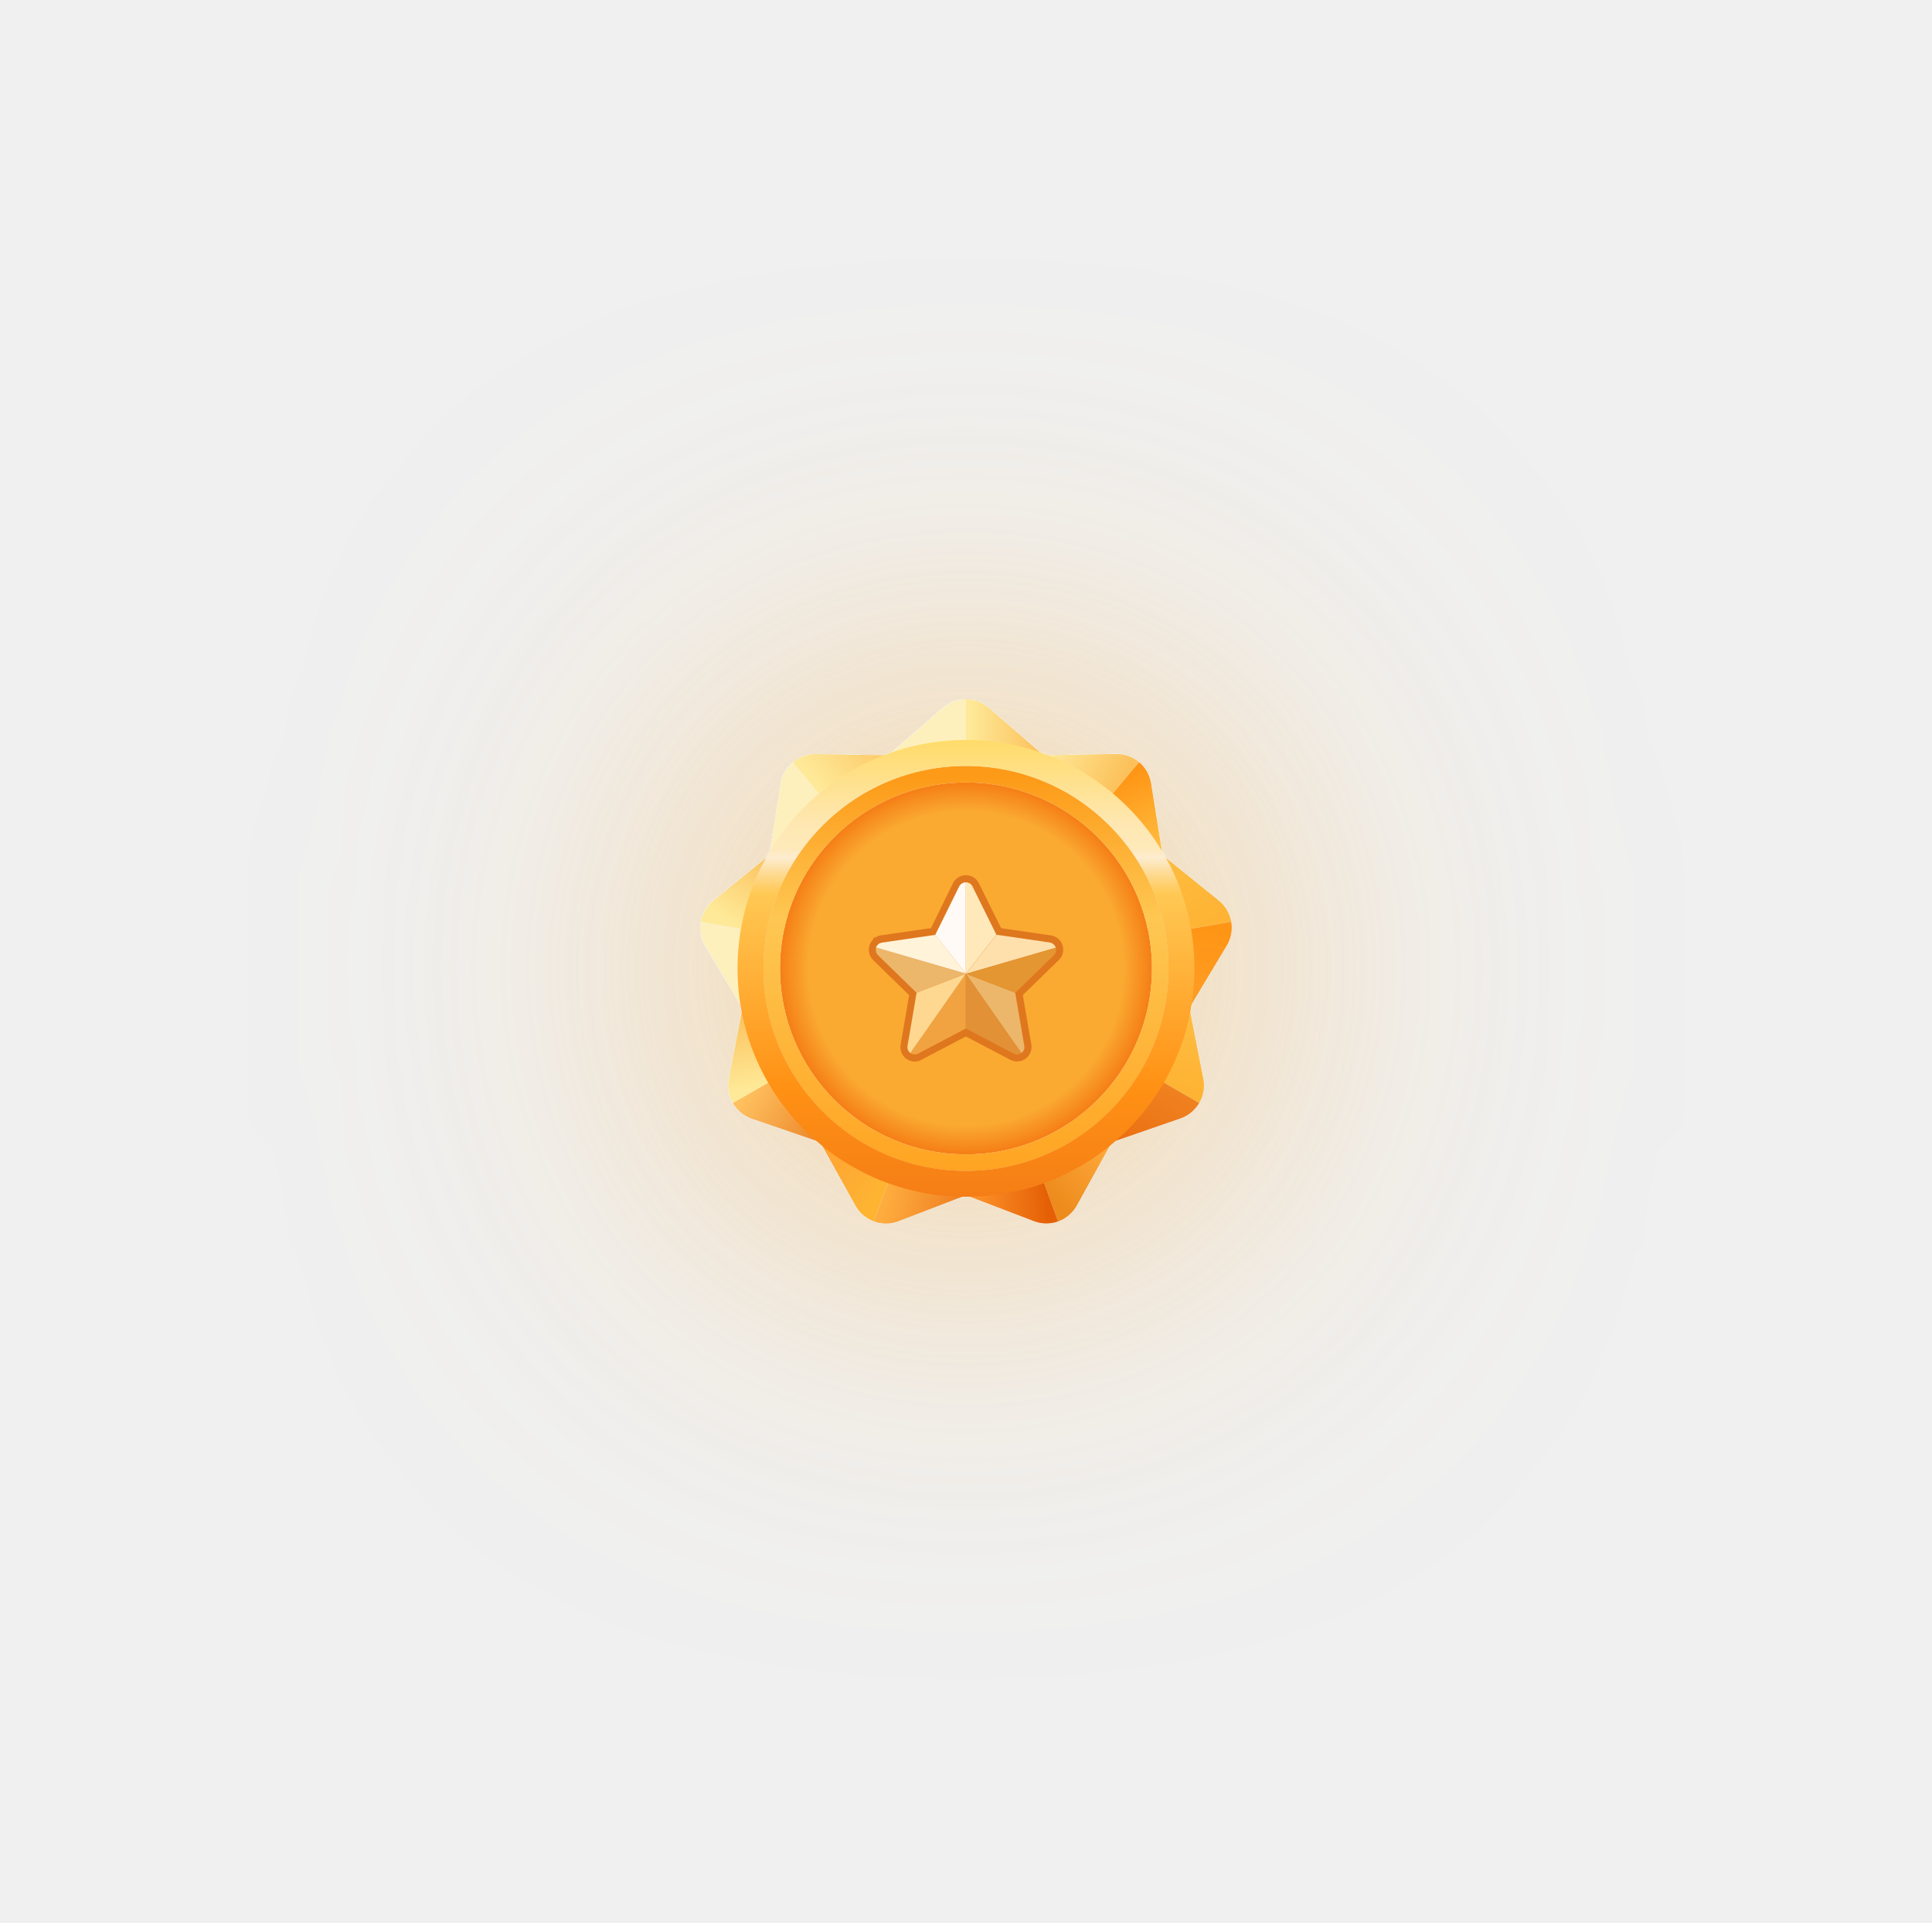
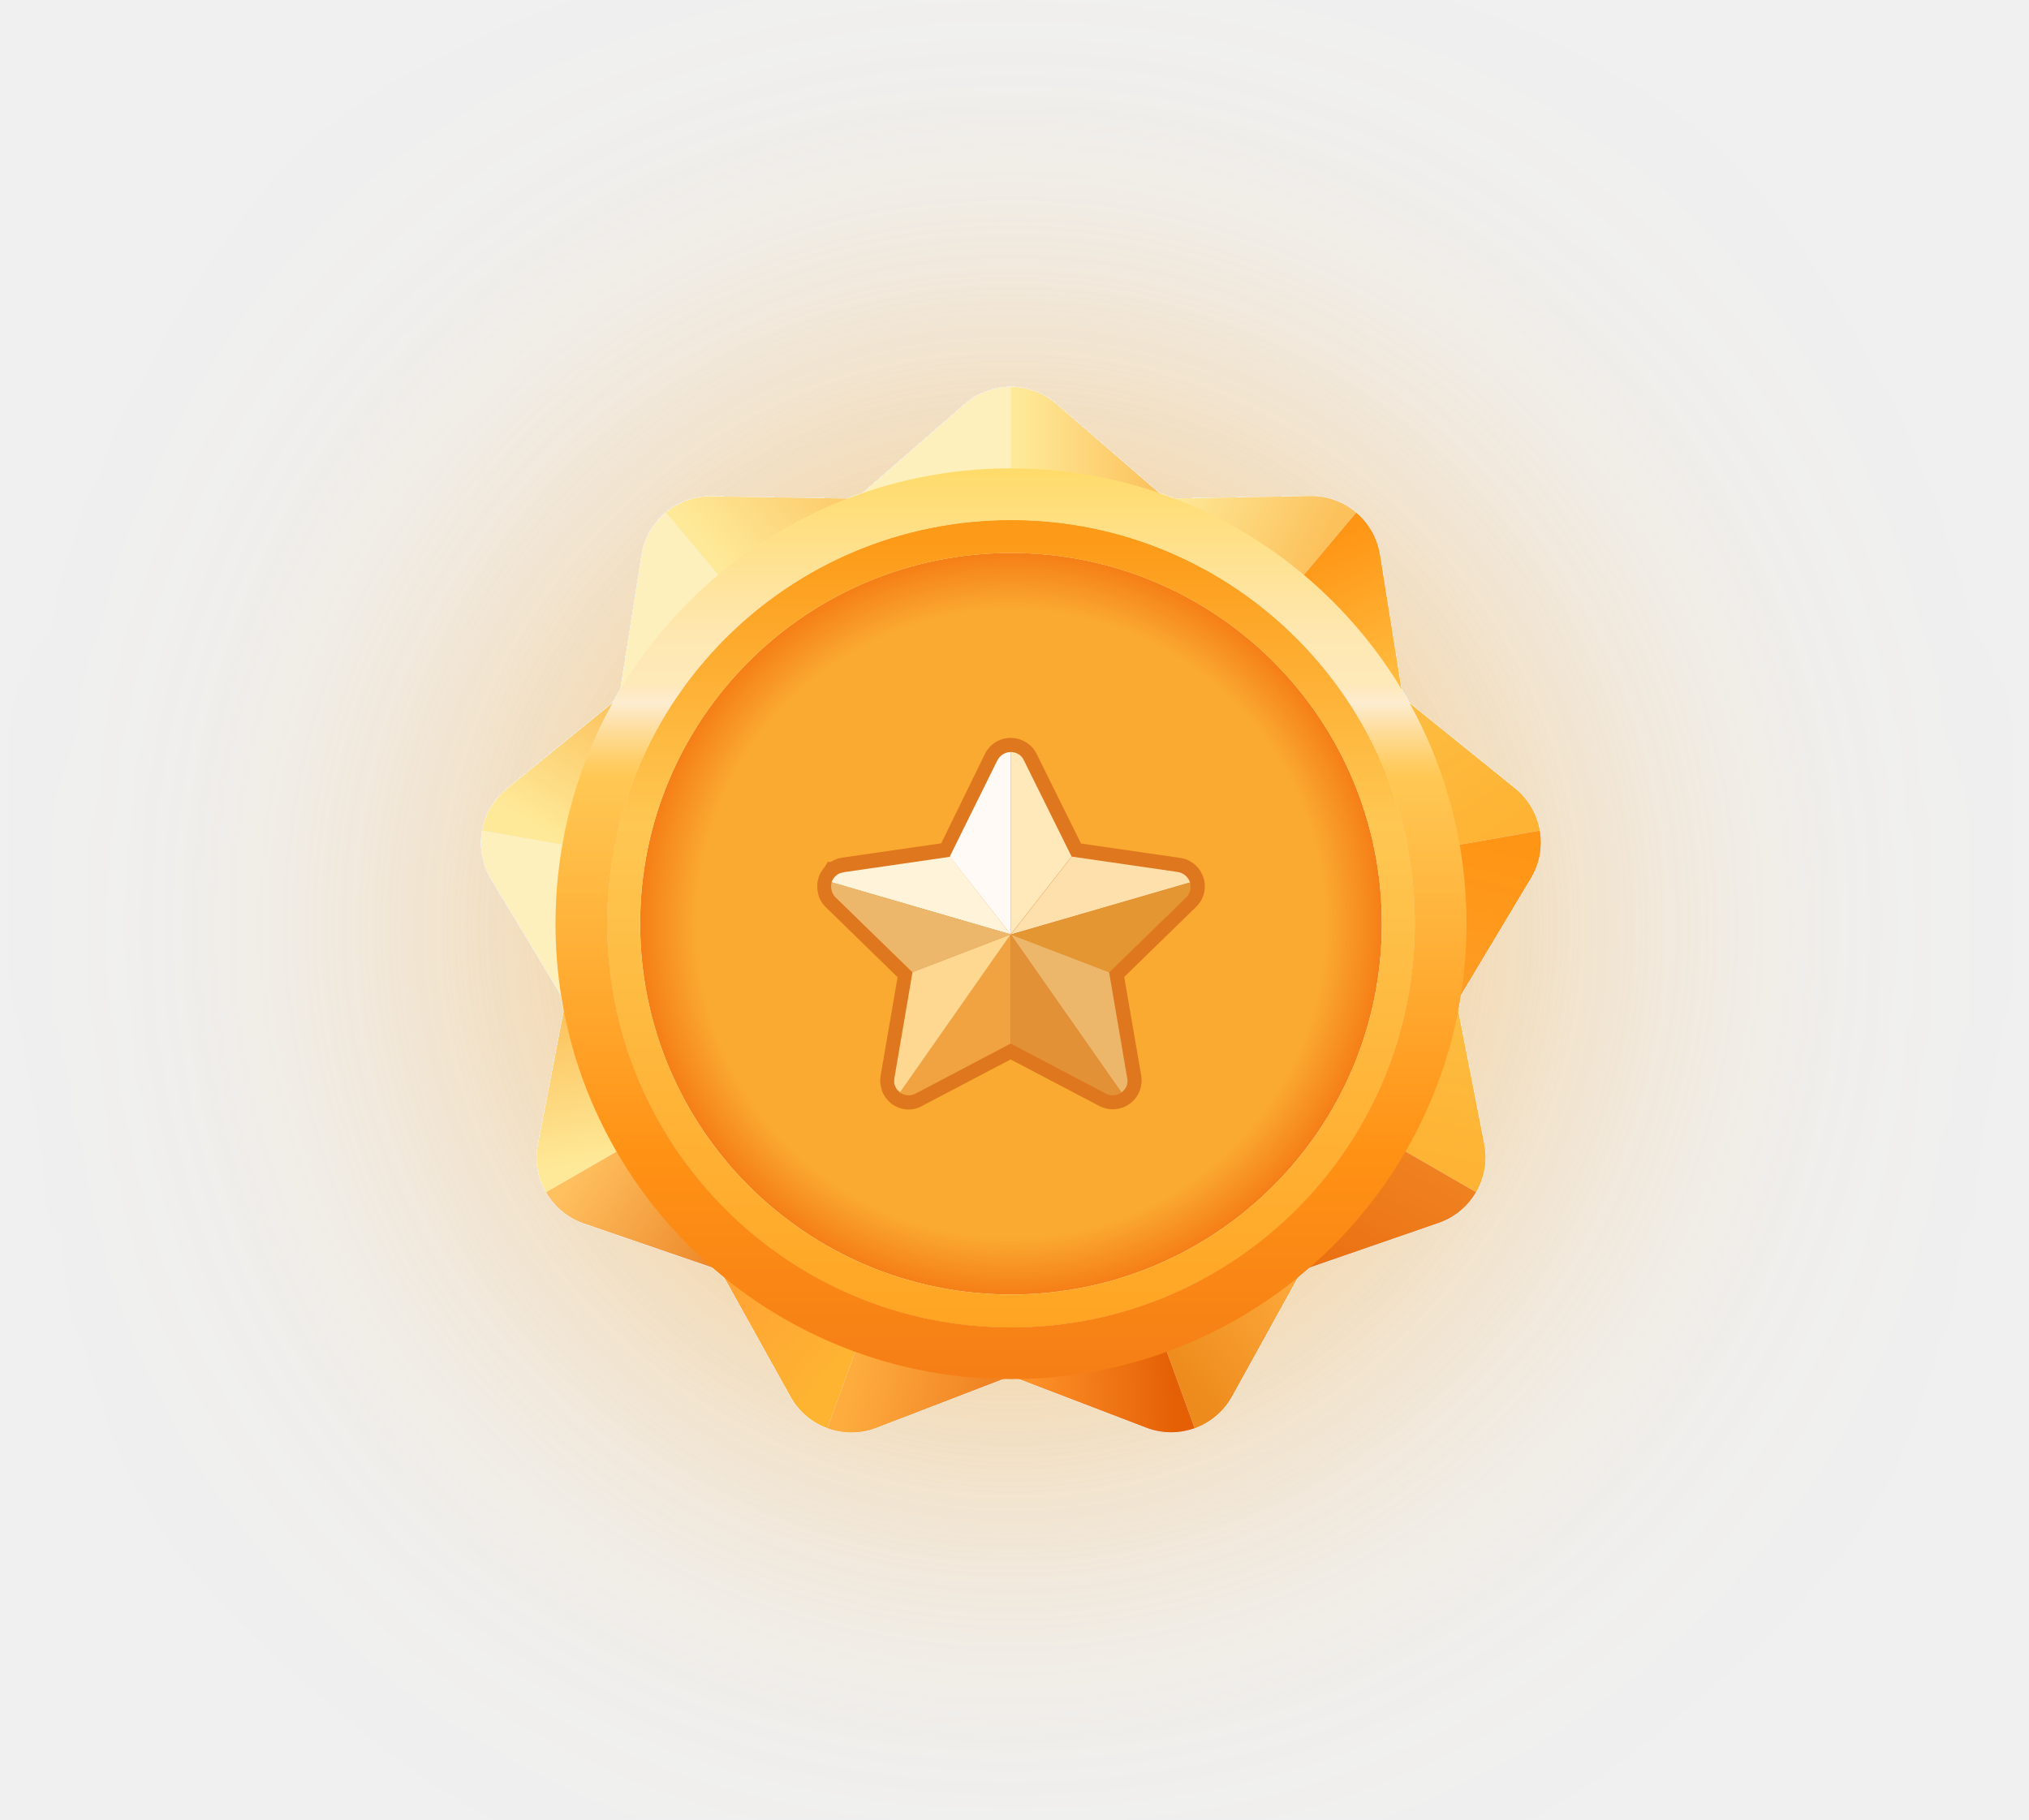
- <svg xmlns="http://www.w3.org/2000/svg" width="221" height="220" viewBox="0 0 221 220" fill="none">
-   <g filter="url(#filter0_d_6008_36708)">
-     <path d="M107.863 80.982L101.789 86.271H110.501V80C109.56 79.997 108.619 80.324 107.863 80.982Z" fill="#FDF0BC" />
-     <path d="M113.107 80.976C112.359 80.328 111.432 80.003 110.504 80V86.271H119.215L113.107 80.976Z" fill="url(#paint0_linear_6008_36708)" />
-     <path d="M89.312 89.65L88.059 97.607L94.732 92.007L90.701 87.203C89.978 87.805 89.468 88.661 89.312 89.65Z" fill="#FDF0BC" />
-     <path d="M93.32 86.282C92.331 86.266 91.411 86.613 90.699 87.208L94.73 92.012L101.403 86.412L93.32 86.282Z" fill="url(#paint1_linear_6008_36708)" />
-     <path d="M80.674 108.229L84.828 115.13L86.34 106.551L80.165 105.461C79.998 106.387 80.157 107.371 80.674 108.229Z" fill="#FDF0BC" />
-     <path d="M81.576 103.065C80.809 103.689 80.328 104.546 80.164 105.459L86.34 106.548L87.852 97.969L81.576 103.065Z" fill="url(#paint2_linear_6008_36708)" />
-     <path d="M85.992 127.999L93.611 130.615L89.255 123.07L83.824 126.206C84.291 127.022 85.045 127.674 85.992 127.999Z" fill="url(#paint3_linear_6008_36708)" />
-     <path d="M83.366 123.469C83.178 124.44 83.361 125.406 83.822 126.212L89.253 123.076L84.897 115.531L83.366 123.469Z" fill="url(#paint4_linear_6008_36708)" />
-     <path d="M102.782 139.731L110.299 136.839L102.113 133.859L99.969 139.753C100.851 140.077 101.848 140.091 102.782 139.731Z" fill="url(#paint5_linear_6008_36708)" />
-     <path d="M97.851 137.941C98.331 138.805 99.092 139.428 99.963 139.748L102.108 133.855L93.922 130.875L97.851 137.941Z" fill="url(#paint6_linear_6008_36708)" />
-     <path d="M123.181 137.931L127.08 130.883L118.895 133.862L121.039 139.756C121.923 139.437 122.696 138.807 123.181 137.931Z" fill="url(#paint7_linear_6008_36708)" />
-     <path d="M118.258 139.726C119.181 140.08 120.164 140.068 121.037 139.753L118.893 133.859L110.707 136.839L118.258 139.726Z" fill="url(#paint8_linear_6008_36708)" />
-     <path d="M137.648 123.437L136.105 115.531L131.75 123.076L137.181 126.212C137.653 125.398 137.841 124.419 137.648 123.437Z" fill="url(#paint9_linear_6008_36708)" />
-     <path d="M135.03 127.973C135.964 127.65 136.71 127.008 137.177 126.206L131.746 123.07L127.391 130.615L135.03 127.973Z" fill="url(#paint10_linear_6008_36708)" />
-     <path d="M139.412 103.032L133.148 97.969L134.661 106.548L140.837 105.459C140.678 104.533 140.191 103.662 139.412 103.032Z" fill="url(#paint11_linear_6008_36708)" />
-     <path d="M140.331 108.194C140.84 107.346 140.999 106.376 140.84 105.461L134.664 106.55L136.177 115.129L140.331 108.194Z" fill="url(#paint12_linear_6008_36708)" />
-     <path d="M127.651 86.266L119.598 86.413L126.271 92.013L130.302 87.209C129.584 86.603 128.653 86.248 127.651 86.266Z" fill="url(#paint13_linear_6008_36708)" />
-     <path d="M131.671 89.624C131.515 88.647 131.014 87.802 130.304 87.203L126.273 92.007L132.947 97.607L131.671 89.624Z" fill="url(#paint14_linear_6008_36708)" />
-     <path d="M110.497 132.082C122.247 132.082 131.772 122.557 131.772 110.807C131.772 99.057 122.247 89.531 110.497 89.531C98.748 89.531 89.223 99.057 89.223 110.807C89.223 122.557 98.748 132.082 110.497 132.082Z" fill="url(#paint15_radial_6008_36708)" />
-     <path d="M110.499 87.633C97.7 87.633 87.324 98.008 87.324 110.808C87.324 123.608 97.7 133.984 110.499 133.984C123.299 133.984 133.675 123.608 133.675 110.808C133.675 98.008 123.299 87.633 110.499 87.633ZM110.499 132.081C98.751 132.081 89.227 122.557 89.227 110.808C89.227 99.059 98.751 89.534 110.499 89.534C122.248 89.534 131.772 99.059 131.772 110.808C131.772 122.557 122.248 132.081 110.499 132.081Z" fill="url(#paint16_linear_6008_36708)" />
-     <path d="M110.499 84.672C96.066 84.672 84.367 96.371 84.367 110.804C84.367 125.237 96.066 136.937 110.499 136.937C124.931 136.937 136.63 125.237 136.63 110.804C136.63 96.371 124.931 84.672 110.499 84.672ZM110.499 133.969C97.705 133.969 87.335 123.598 87.335 110.804C87.335 98.011 97.705 87.64 110.499 87.64C123.292 87.64 133.663 98.012 133.663 110.805C133.663 123.599 123.292 133.969 110.499 133.969Z" fill="url(#paint17_linear_6008_36708)" />
-     <path d="M104.639 121.464C104.285 121.464 103.956 121.35 103.665 121.148C103.627 121.122 103.602 121.097 103.577 121.072C103.551 121.06 103.538 121.034 103.526 121.021C103.475 120.983 103.45 120.945 103.413 120.908C103.387 120.882 103.374 120.857 103.35 120.832L103.338 120.819C103.312 120.794 103.299 120.769 103.287 120.743L103.262 120.705C103.211 120.629 103.173 120.553 103.135 120.477C103.123 120.44 103.11 120.401 103.096 120.364C103.084 120.325 103.071 120.275 103.059 120.237C103.046 120.186 103.034 120.123 103.02 120.06C103.02 120.034 103.008 119.997 103.008 119.971C103.008 119.921 102.996 119.87 102.996 119.819C102.996 119.731 103.008 119.642 103.021 119.541L103.996 113.871L99.883 109.859C99.807 109.784 99.731 109.695 99.668 109.606C99.592 109.493 99.542 109.404 99.504 109.302C99.492 109.265 99.467 109.214 99.453 109.15C99.415 108.998 99.391 108.846 99.391 108.682C99.391 108.632 99.391 108.594 99.391 108.543C99.391 108.467 99.403 108.391 99.428 108.315C99.428 108.303 99.44 108.278 99.44 108.265C99.453 108.226 99.453 108.189 99.466 108.151C99.466 108.139 99.478 108.113 99.491 108.075C99.503 108.037 99.516 107.999 99.542 107.962C99.579 107.886 99.618 107.81 99.68 107.722C99.706 107.671 99.743 107.634 99.782 107.595C99.782 107.595 99.782 107.583 99.794 107.583L99.996 107.254H100.174C100.199 107.241 100.211 107.228 100.237 107.215C100.262 107.203 100.313 107.178 100.35 107.152C100.401 107.127 100.463 107.102 100.539 107.076C100.565 107.064 100.602 107.051 100.641 107.051C100.691 107.039 100.742 107.026 100.805 107.013L106.499 106.19L109.005 101.065C109.283 100.495 109.853 100.141 110.485 100.141C110.941 100.141 111.383 100.33 111.7 100.659C111.75 100.722 111.801 100.773 111.838 100.837C111.889 100.913 111.94 100.989 111.977 101.065L114.521 106.202L120.202 107.025C120.835 107.113 121.354 107.557 121.544 108.164C121.557 108.202 121.569 108.226 121.569 108.265C121.569 108.277 121.569 108.277 121.581 108.29C121.593 108.329 121.606 108.366 121.606 108.417C121.606 108.429 121.606 108.429 121.606 108.442C121.619 108.493 121.619 108.53 121.619 108.581C121.632 108.821 121.593 109.074 121.492 109.302C121.453 109.404 121.404 109.492 121.34 109.581L121.327 109.593C121.264 109.681 121.188 109.77 121.112 109.846L116.999 113.858L117.974 119.515C118.075 120.135 117.835 120.755 117.315 121.135C117.188 121.223 117.036 121.312 116.884 121.362C116.871 121.362 116.859 121.376 116.834 121.376C116.67 121.426 116.505 121.452 116.34 121.452C116.075 121.452 115.809 121.389 115.568 121.262L110.482 118.592L105.395 121.262C105.17 121.401 104.905 121.464 104.639 121.464Z" fill="#DF771E" />
-     <path d="M110.481 100.953V111.419L106.988 106.952L109.722 101.422C109.887 101.118 110.191 100.953 110.481 100.953Z" fill="#FFFAF6" />
-     <path d="M120.772 108.433L110.496 111.42L113.988 106.953L120.088 107.839C120.43 107.901 120.67 108.142 120.772 108.433Z" fill="#FEE0AC" />
-     <path d="M116.836 120.488L110.484 111.414L116.128 113.578L117.166 119.653C117.241 120.007 117.089 120.31 116.836 120.488Z" fill="#ECB76B" />
-     <path d="M110.482 111.414V117.678L105.028 120.55C104.711 120.715 104.382 120.664 104.129 120.488L110.482 111.414Z" fill="#F1A341" />
-     <path d="M113.977 106.952L110.484 111.419V100.953C110.712 100.953 110.94 101.041 111.104 101.219C111.13 101.244 111.155 101.281 111.18 101.32C111.206 101.358 111.231 101.396 111.243 101.433L113.977 106.952Z" fill="#FFE9BA" />
-     <path d="M120.745 109.003C120.72 109.053 120.695 109.104 120.669 109.154C120.631 109.205 120.593 109.243 120.556 109.293L116.14 113.596L110.496 111.432L120.772 108.445C120.772 108.457 120.784 108.471 120.784 108.484C120.784 108.497 120.797 108.509 120.797 108.534C120.797 108.548 120.797 108.548 120.797 108.548C120.797 108.56 120.797 108.573 120.797 108.585C120.797 108.61 120.797 108.624 120.797 108.648C120.809 108.761 120.796 108.888 120.745 109.003Z" fill="#E49632" />
-     <path d="M116.837 120.488C116.775 120.538 116.699 120.576 116.609 120.601C116.597 120.601 116.597 120.601 116.584 120.613C116.382 120.676 116.154 120.664 115.939 120.55L110.484 117.678V111.414L116.837 120.488Z" fill="#E29136" />
-     <path d="M110.481 111.414L104.129 120.488C104.117 120.474 104.104 120.462 104.092 120.449C104.079 120.437 104.066 120.424 104.053 120.411C104.041 120.398 104.028 120.385 104.002 120.36C103.989 120.348 103.977 120.335 103.964 120.321C103.951 120.308 103.952 120.309 103.952 120.296C103.94 120.284 103.926 120.271 103.926 120.258C103.901 120.22 103.876 120.182 103.864 120.144C103.851 120.132 103.851 120.106 103.838 120.081C103.826 120.056 103.826 120.043 103.813 120.018C103.801 119.993 103.801 119.956 103.801 119.93C103.801 119.918 103.801 119.892 103.801 119.88C103.801 119.854 103.801 119.829 103.801 119.804C103.801 119.753 103.801 119.702 103.813 119.652L104.85 113.577L110.481 111.414Z" fill="#FED891" />
-     <path d="M110.483 111.416L100.207 108.429C100.207 108.417 100.219 108.404 100.219 108.39C100.231 108.365 100.231 108.34 100.245 108.328C100.27 108.277 100.295 108.239 100.32 108.201C100.333 108.176 100.346 108.162 100.371 108.138C100.384 108.126 100.396 108.1 100.422 108.088C100.434 108.075 100.46 108.05 100.472 108.037C100.485 108.024 100.51 108.012 100.523 107.998C100.548 107.986 100.574 107.96 100.599 107.948C100.611 107.936 100.637 107.922 100.662 107.922C100.7 107.91 100.725 107.897 100.763 107.884C100.775 107.884 100.789 107.872 100.814 107.872C100.839 107.86 100.877 107.86 100.915 107.846L107.015 106.961L110.483 111.416Z" fill="#FFF3D9" />
-     <path d="M110.484 111.421L104.853 113.597L100.437 109.294C100.386 109.256 100.361 109.206 100.323 109.155C100.298 109.105 100.261 109.054 100.247 109.003C100.235 108.978 100.222 108.953 100.222 108.927C100.197 108.851 100.184 108.763 100.184 108.687C100.184 108.662 100.184 108.637 100.184 108.611C100.184 108.574 100.184 108.549 100.197 108.51C100.197 108.498 100.209 108.485 100.209 108.459C100.209 108.447 100.221 108.434 100.221 108.422L110.484 111.421Z" fill="#ECB76B" />
+ <svg xmlns="http://www.w3.org/2000/svg" width="194" height="174" viewBox="0 0 194 174" fill="none">
+   <g clip-path="url(#clip0_6444_30127)">
+     <g filter="url(#filter0_d_6444_30127)">
+       <path d="M92.273 38.636L82.148 47.452H96.668V37C95.101 36.995 93.532 37.54 92.273 38.636Z" fill="#FDF0BC" />
+       <path d="M101.006 38.626C99.76 37.547 98.215 37.005 96.668 37V47.452H111.187L101.006 38.626Z" fill="url(#paint0_linear_6444_30127)" />
+       <path d="M61.35 53.093L59.262 66.355L70.384 57.022L63.665 49.016C62.461 50.019 61.61 51.445 61.35 53.093Z" fill="#FDF0BC" />
+       <path d="M68.036 47.47C66.388 47.443 64.855 48.022 63.668 49.013L70.386 57.02L81.509 47.688L68.036 47.47Z" fill="url(#paint1_linear_6444_30127)" />
+       <path d="M46.954 84.043L53.877 95.545L56.398 81.246L46.106 79.43C45.828 80.973 46.093 82.612 46.954 84.043Z" fill="#FDF0BC" />
+       <path d="M48.459 75.438C47.181 76.479 46.379 77.907 46.105 79.428L56.398 81.243L58.919 66.945L48.459 75.438Z" fill="url(#paint2_linear_6444_30127)" />
+       <path d="M55.82 117.004L68.518 121.363L61.259 108.789L52.207 114.015C52.985 115.376 54.242 116.462 55.82 117.004Z" fill="url(#paint3_linear_6444_30127)" />
+       <path d="M51.442 109.448C51.129 111.066 51.433 112.676 52.202 114.019L61.254 108.793L53.995 96.219L51.442 109.448Z" fill="url(#paint4_linear_6444_30127)" />
+       <path d="M83.798 136.552L96.327 131.731L82.684 126.766L79.109 136.588C80.58 137.128 82.242 137.152 83.798 136.552Z" fill="url(#paint5_linear_6444_30127)" />
+       <path d="M75.587 133.572C76.387 135.013 77.655 136.051 79.108 136.585L82.682 126.763L69.039 121.797L75.587 133.572Z" fill="url(#paint6_linear_6444_30127)" />
+       <path d="M117.8 133.552L124.299 121.805L110.656 126.771L114.231 136.592C115.703 136.061 116.991 135.012 117.8 133.552Z" fill="url(#paint7_linear_6444_30127)" />
+       <path d="M109.596 136.544C111.136 137.133 112.774 137.113 114.229 136.588L110.655 126.766L97.012 131.731L109.596 136.544Z" fill="url(#paint8_linear_6444_30127)" />
+       <path d="M141.912 109.394L139.341 96.219L132.082 108.793L141.134 114.019C141.921 112.663 142.233 111.032 141.912 109.394Z" fill="url(#paint9_linear_6444_30127)" />
+       <path d="M137.553 116.96C139.11 116.421 140.353 115.352 141.131 114.015L132.079 108.789L124.82 121.363L137.553 116.96Z" fill="url(#paint10_linear_6444_30127)" />
+       <path d="M144.854 75.384L134.414 66.945L136.935 81.243L147.228 79.428C146.963 77.885 146.152 76.435 144.854 75.384Z" fill="url(#paint11_linear_6444_30127)" />
+       <path d="M146.382 83.985C147.23 82.572 147.495 80.954 147.23 79.43L136.938 81.245L139.457 95.543L146.382 83.985Z" fill="url(#paint12_linear_6444_30127)" />
+       <path d="M125.254 47.439L111.832 47.683L122.954 57.016L129.673 49.009C128.475 47.999 126.924 47.408 125.254 47.439Z" fill="url(#paint13_linear_6444_30127)" />
+       <path d="M131.949 53.049C131.689 51.422 130.854 50.014 129.672 49.016L122.953 57.022L134.075 66.355L131.949 53.049Z" fill="url(#paint14_linear_6444_30127)" />
+       <path d="M96.665 123.799C116.248 123.799 132.124 107.924 132.124 88.341C132.124 68.758 116.248 52.883 96.665 52.883C77.082 52.883 61.207 68.758 61.207 88.341C61.207 107.924 77.082 123.799 96.665 123.799Z" fill="url(#paint15_radial_6444_30127)" />
+       <path d="M96.665 49.719C75.333 49.719 58.039 67.011 58.039 88.343C58.039 109.675 75.333 126.969 96.665 126.969C117.997 126.969 135.291 109.675 135.291 88.343C135.291 67.011 117.997 49.719 96.665 49.719ZM96.665 123.798C77.084 123.798 61.21 107.924 61.21 88.343C61.21 68.762 77.084 52.888 96.665 52.888C116.246 52.888 132.12 68.762 132.12 88.343C132.12 107.924 116.246 123.798 96.665 123.798Z" fill="url(#paint16_linear_6444_30127)" />
+       <path d="M96.666 44.789C72.612 44.789 53.113 64.288 53.113 88.342C53.113 112.396 72.612 131.895 96.666 131.895C120.72 131.895 140.219 112.396 140.219 88.342C140.219 64.288 120.72 44.789 96.666 44.789ZM96.666 126.949C75.344 126.949 58.059 109.664 58.059 88.342C58.059 67.02 75.344 49.736 96.666 49.736C117.988 49.736 135.273 67.021 135.273 88.344C135.273 109.666 117.988 126.949 96.666 126.949Z" fill="url(#paint17_linear_6444_30127)" />
+       <path d="M86.892 106.108C86.302 106.108 85.752 105.919 85.267 105.581C85.206 105.539 85.163 105.497 85.121 105.454C85.079 105.434 85.056 105.392 85.037 105.37C84.953 105.306 84.909 105.243 84.847 105.181C84.805 105.139 84.784 105.097 84.743 105.054L84.722 105.034C84.68 104.992 84.659 104.95 84.638 104.907L84.596 104.843C84.511 104.717 84.448 104.59 84.385 104.463C84.365 104.401 84.343 104.337 84.32 104.274C84.3 104.21 84.278 104.127 84.258 104.063C84.237 103.979 84.216 103.874 84.194 103.768C84.194 103.725 84.174 103.663 84.174 103.621C84.174 103.536 84.153 103.452 84.153 103.368C84.153 103.221 84.174 103.072 84.195 102.903L85.82 93.454L78.965 86.768C78.838 86.641 78.712 86.494 78.606 86.346C78.481 86.157 78.395 86.008 78.334 85.839C78.312 85.777 78.27 85.692 78.249 85.586C78.184 85.333 78.144 85.079 78.144 84.806C78.144 84.722 78.144 84.659 78.144 84.575C78.144 84.448 78.165 84.321 78.207 84.195C78.207 84.174 78.227 84.132 78.227 84.11C78.249 84.046 78.249 83.984 78.269 83.921C78.269 83.901 78.29 83.857 78.311 83.795C78.332 83.73 78.353 83.668 78.395 83.605C78.459 83.479 78.522 83.352 78.626 83.205C78.669 83.121 78.731 83.058 78.796 82.994C78.796 82.994 78.796 82.974 78.817 82.974L79.153 82.425H79.45C79.492 82.403 79.511 82.383 79.553 82.361C79.597 82.341 79.68 82.299 79.743 82.256C79.828 82.214 79.933 82.172 80.058 82.13C80.1 82.109 80.163 82.087 80.228 82.087C80.312 82.067 80.397 82.045 80.501 82.023L89.993 80.652L94.168 72.11C94.632 71.161 95.582 70.57 96.635 70.57C97.394 70.57 98.132 70.886 98.659 71.435C98.743 71.54 98.829 71.624 98.891 71.73C98.975 71.857 99.059 71.984 99.121 72.11L103.362 80.673L112.831 82.044C113.886 82.19 114.751 82.93 115.067 83.941C115.089 84.006 115.109 84.046 115.109 84.11C115.109 84.131 115.109 84.131 115.129 84.153C115.149 84.217 115.171 84.279 115.171 84.364C115.171 84.384 115.171 84.384 115.171 84.406C115.192 84.49 115.192 84.553 115.192 84.637C115.214 85.037 115.149 85.459 114.981 85.839C114.916 86.008 114.834 86.155 114.727 86.304L114.705 86.324C114.601 86.471 114.474 86.619 114.347 86.746L107.492 93.432L109.116 102.859C109.285 103.893 108.885 104.926 108.019 105.559C107.808 105.706 107.555 105.855 107.301 105.939C107.279 105.939 107.259 105.961 107.217 105.961C106.943 106.045 106.668 106.088 106.395 106.088C105.952 106.088 105.508 105.983 105.108 105.772L96.629 101.321L88.151 105.772C87.776 106.003 87.335 106.108 86.892 106.108Z" fill="#DF771E" />
+       <path d="M96.635 71.922V89.364L90.812 81.919L95.368 72.704C95.644 72.197 96.15 71.922 96.635 71.922Z" fill="#FFFAF6" />
+       <path d="M113.783 84.389L96.656 89.366L102.476 81.922L112.643 83.398C113.214 83.502 113.614 83.902 113.783 84.389Z" fill="#FEE0AC" />
+       <path d="M107.224 104.481L96.637 89.359L106.043 92.966L107.772 103.09C107.897 103.681 107.644 104.186 107.224 104.481Z" fill="#ECB76B" />
+       <path d="M96.635 89.359V99.799L87.545 104.586C87.018 104.86 86.469 104.775 86.047 104.481L96.635 89.359Z" fill="#F1A341" />
+       <path d="M102.459 81.919L96.637 89.364V71.922C97.017 71.922 97.397 72.069 97.67 72.364C97.712 72.406 97.754 72.469 97.797 72.533C97.839 72.597 97.881 72.66 97.901 72.722L102.459 81.919Z" fill="#FFE9BA" />
+       <path d="M113.739 85.335C113.696 85.419 113.654 85.504 113.612 85.588C113.548 85.673 113.485 85.735 113.423 85.82L106.063 92.991L96.656 89.384L113.783 84.406C113.783 84.427 113.803 84.448 113.803 84.47C113.803 84.492 113.825 84.513 113.825 84.555C113.825 84.577 113.825 84.577 113.825 84.577C113.825 84.597 113.825 84.619 113.825 84.639C113.825 84.681 113.825 84.703 113.825 84.744C113.845 84.933 113.823 85.144 113.739 85.335Z" fill="#E49632" />
+       <path d="M107.225 104.481C107.121 104.566 106.994 104.628 106.845 104.671C106.825 104.671 106.825 104.671 106.803 104.691C106.465 104.796 106.085 104.775 105.728 104.586L96.637 99.799V89.359L107.225 104.481Z" fill="#E29136" />
+       <path d="M96.634 89.359L86.047 104.481C86.027 104.46 86.005 104.439 85.985 104.417C85.964 104.397 85.942 104.375 85.92 104.353C85.9 104.333 85.878 104.311 85.836 104.269C85.814 104.248 85.794 104.227 85.772 104.205C85.75 104.183 85.752 104.184 85.752 104.162C85.731 104.142 85.709 104.12 85.709 104.098C85.667 104.036 85.625 103.972 85.605 103.909C85.584 103.889 85.584 103.845 85.562 103.804C85.542 103.762 85.542 103.74 85.52 103.7C85.5 103.657 85.5 103.595 85.5 103.553C85.5 103.533 85.5 103.489 85.5 103.468C85.5 103.426 85.5 103.384 85.5 103.342C85.5 103.257 85.5 103.173 85.52 103.088L87.249 92.964L96.634 89.359Z" fill="#FED891" />
+       <path d="M96.634 89.362L79.508 84.383C79.508 84.364 79.528 84.341 79.528 84.32C79.548 84.278 79.548 84.236 79.57 84.215C79.613 84.13 79.655 84.067 79.697 84.004C79.717 83.962 79.739 83.939 79.781 83.9C79.803 83.879 79.824 83.835 79.866 83.814C79.886 83.794 79.93 83.752 79.95 83.731C79.97 83.709 80.013 83.688 80.035 83.666C80.077 83.645 80.119 83.602 80.161 83.582C80.182 83.561 80.224 83.54 80.266 83.54C80.33 83.519 80.371 83.498 80.435 83.475C80.455 83.475 80.477 83.454 80.519 83.454C80.561 83.434 80.624 83.434 80.688 83.412L90.854 81.938L96.634 89.362Z" fill="#FFF3D9" />
+       <path d="M96.636 89.365L87.251 92.992L79.891 85.821C79.806 85.757 79.764 85.674 79.702 85.59C79.66 85.505 79.597 85.421 79.575 85.336C79.555 85.294 79.533 85.252 79.533 85.21C79.491 85.083 79.469 84.936 79.469 84.81C79.469 84.767 79.469 84.725 79.469 84.683C79.469 84.62 79.469 84.578 79.491 84.514C79.491 84.494 79.511 84.472 79.511 84.43C79.511 84.409 79.531 84.387 79.531 84.367L96.636 89.365Z" fill="#ECB76B" />
+     </g>
  </g>
  <defs>
-     <filter id="filter0_d_6008_36708" x="0.102" y="0" width="220.797" height="220" filterUnits="userSpaceOnUse" color-interpolation-filters="sRGB">
+     <filter id="filter0_d_6444_30127" x="-34" y="-43" width="261.328" height="260" filterUnits="userSpaceOnUse" color-interpolation-filters="sRGB">
      <feFlood flood-opacity="0" result="BackgroundImageFix" />
      <feColorMatrix in="SourceAlpha" type="matrix" values="0 0 0 0 0 0 0 0 0 0 0 0 0 0 0 0 0 0 127 0" result="hardAlpha" />
      <feOffset />
      <feGaussianBlur stdDeviation="40" />
      <feComposite in2="hardAlpha" operator="out" />
      <feColorMatrix type="matrix" values="0 0 0 0 0.98 0 0 0 0 0.667 0 0 0 0 0.192 0 0 0 0.6 0" />
-       <feBlend mode="normal" in2="BackgroundImageFix" result="effect1_dropShadow_6008_36708" />
-       <feBlend mode="normal" in="SourceGraphic" in2="effect1_dropShadow_6008_36708" result="shape" />
+       <feBlend mode="normal" in2="BackgroundImageFix" result="effect1_dropShadow_6444_30127" />
+       <feBlend mode="normal" in="SourceGraphic" in2="effect1_dropShadow_6444_30127" result="shape" />
    </filter>
-     <linearGradient id="paint0_linear_6008_36708" x1="110.93" y1="83.136" x2="118.929" y2="83.136" gradientUnits="userSpaceOnUse">
+     <linearGradient id="paint0_linear_6444_30127" x1="97.378" y1="42.226" x2="110.711" y2="42.226" gradientUnits="userSpaceOnUse">
      <stop stop-color="#FEE998" />
      <stop offset="1" stop-color="#FCC15B" />
    </linearGradient>
-     <linearGradient id="paint1_linear_6008_36708" x1="93.135" y1="89.255" x2="101.119" y2="82.555" gradientUnits="userSpaceOnUse">
+     <linearGradient id="paint1_linear_6444_30127" x1="67.728" y1="52.425" x2="81.034" y2="41.259" gradientUnits="userSpaceOnUse">
      <stop stop-color="#FEE998" />
      <stop offset="1" stop-color="#FCC15B" />
    </linearGradient>
-     <linearGradient id="paint2_linear_6008_36708" x1="87.995" y1="97.951" x2="83.49" y2="105.352" gradientUnits="userSpaceOnUse">
+     <linearGradient id="paint2_linear_6444_30127" x1="59.157" y1="66.915" x2="51.649" y2="79.251" gradientUnits="userSpaceOnUse">
      <stop stop-color="#FCC15B" />
      <stop offset="1" stop-color="#FEE998" />
    </linearGradient>
-     <linearGradient id="paint3_linear_6008_36708" x1="85.878" y1="124.463" x2="93.709" y2="129.611" gradientUnits="userSpaceOnUse">
+     <linearGradient id="paint3_linear_6444_30127" x1="55.63" y1="111.109" x2="68.681" y2="119.691" gradientUnits="userSpaceOnUse">
      <stop stop-color="#FFC05F" />
      <stop offset="1" stop-color="#ED892B" />
    </linearGradient>
-     <linearGradient id="paint4_linear_6008_36708" x1="84.987" y1="115.695" x2="86.381" y2="124.492" gradientUnits="userSpaceOnUse">
+     <linearGradient id="paint4_linear_6444_30127" x1="54.144" y1="96.492" x2="56.468" y2="111.152" gradientUnits="userSpaceOnUse">
      <stop stop-color="#FCC15B" />
      <stop offset="1" stop-color="#FEE998" />
    </linearGradient>
-     <linearGradient id="paint5_linear_6008_36708" x1="101.433" y1="136.911" x2="109.156" y2="138.627" gradientUnits="userSpaceOnUse">
+     <linearGradient id="paint5_linear_6444_30127" x1="81.55" y1="131.852" x2="94.422" y2="134.712" gradientUnits="userSpaceOnUse">
      <stop stop-color="#FEAC3E" />
      <stop offset="1" stop-color="#F08223" />
    </linearGradient>
-     <linearGradient id="paint6_linear_6008_36708" x1="93.536" y1="130.808" x2="100.615" y2="136.6" gradientUnits="userSpaceOnUse">
+     <linearGradient id="paint6_linear_6444_30127" x1="68.395" y1="121.685" x2="80.195" y2="131.339" gradientUnits="userSpaceOnUse">
      <stop stop-color="#FFA135" />
      <stop offset="1" stop-color="#FEB431" />
    </linearGradient>
-     <linearGradient id="paint7_linear_6008_36708" x1="127.111" y1="130.832" x2="120.049" y2="136.911" gradientUnits="userSpaceOnUse">
+     <linearGradient id="paint7_linear_6444_30127" x1="124.35" y1="121.721" x2="112.581" y2="131.852" gradientUnits="userSpaceOnUse">
      <stop stop-color="#FFAA3D" />
      <stop offset="1" stop-color="#ED8B1C" />
    </linearGradient>
-     <linearGradient id="paint8_linear_6008_36708" x1="110.738" y1="137.403" x2="119.748" y2="136.903" gradientUnits="userSpaceOnUse">
+     <linearGradient id="paint8_linear_6444_30127" x1="97.063" y1="132.672" x2="112.081" y2="131.837" gradientUnits="userSpaceOnUse">
      <stop stop-color="#FF962D" />
      <stop offset="1" stop-color="#E56005" />
    </linearGradient>
-     <linearGradient id="paint9_linear_6008_36708" x1="136.436" y1="115.563" x2="134.625" y2="124.383" gradientUnits="userSpaceOnUse">
+     <linearGradient id="paint9_linear_6444_30127" x1="139.893" y1="96.272" x2="136.873" y2="110.971" gradientUnits="userSpaceOnUse">
      <stop stop-color="#FDBD41" />
      <stop offset="1" stop-color="#FEB334" />
    </linearGradient>
-     <linearGradient id="paint10_linear_6008_36708" x1="138.807" y1="117.111" x2="130.095" y2="132.2" gradientUnits="userSpaceOnUse">
+     <linearGradient id="paint10_linear_6444_30127" x1="143.848" y1="98.857" x2="129.329" y2="124.005" gradientUnits="userSpaceOnUse">
      <stop stop-color="#F6942F" />
      <stop offset="1" stop-color="#EA6F11" />
    </linearGradient>
-     <linearGradient id="paint11_linear_6008_36708" x1="132.711" y1="98.222" x2="137.956" y2="105.993" gradientUnits="userSpaceOnUse">
+     <linearGradient id="paint11_linear_6444_30127" x1="133.685" y1="67.368" x2="142.426" y2="80.32" gradientUnits="userSpaceOnUse">
      <stop stop-color="#FDBD41" />
      <stop offset="1" stop-color="#FEB334" />
    </linearGradient>
-     <linearGradient id="paint12_linear_6008_36708" x1="135.85" y1="115.107" x2="137.9" y2="106.049" gradientUnits="userSpaceOnUse">
+     <linearGradient id="paint12_linear_6444_30127" x1="138.913" y1="95.506" x2="142.33" y2="80.409" gradientUnits="userSpaceOnUse">
      <stop stop-color="#FD9D24" />
      <stop offset="1" stop-color="#FF9515" />
    </linearGradient>
-     <linearGradient id="paint13_linear_6008_36708" x1="128.185" y1="89.493" x2="120.081" y2="85.583" gradientUnits="userSpaceOnUse">
+     <linearGradient id="paint13_linear_6444_30127" x1="126.145" y1="52.816" x2="112.637" y2="46.3" gradientUnits="userSpaceOnUse">
      <stop stop-color="#FCC15B" />
      <stop offset="1" stop-color="#FEE998" />
    </linearGradient>
-     <linearGradient id="paint14_linear_6008_36708" x1="128.227" y1="88.989" x2="132.089" y2="97.57" gradientUnits="userSpaceOnUse">
+     <linearGradient id="paint14_linear_6444_30127" x1="126.209" y1="51.992" x2="132.645" y2="66.294" gradientUnits="userSpaceOnUse">
      <stop stop-color="#FF9515" />
      <stop offset="1" stop-color="#FFBE41" />
    </linearGradient>
-     <radialGradient id="paint15_radial_6008_36708" cx="0" cy="0" r="1" gradientUnits="userSpaceOnUse" gradientTransform="translate(110.497 110.806) scale(21.2746 21.2755)">
+     <radialGradient id="paint15_radial_6444_30127" cx="0" cy="0" r="1" gradientUnits="userSpaceOnUse" gradientTransform="translate(96.666 88.34) scale(35.4583 35.4583)">
      <stop offset="0.843" stop-color="#FAAA31" />
      <stop offset="1" stop-color="#F57E16" />
    </radialGradient>
-     <linearGradient id="paint16_linear_6008_36708" x1="110.5" y1="87.632" x2="110.5" y2="133.985" gradientUnits="userSpaceOnUse">
+     <linearGradient id="paint16_linear_6444_30127" x1="96.665" y1="49.718" x2="96.665" y2="126.97" gradientUnits="userSpaceOnUse">
      <stop offset="0.023" stop-color="#FD9A18" />
      <stop offset="0.376" stop-color="#FEC752" />
      <stop offset="1" stop-color="#FFA422" />
    </linearGradient>
-     <linearGradient id="paint17_linear_6008_36708" x1="110.499" y1="84.595" x2="110.499" y2="136.86" gradientUnits="userSpaceOnUse">
+     <linearGradient id="paint17_linear_6444_30127" x1="96.666" y1="44.661" x2="96.666" y2="131.768" gradientUnits="userSpaceOnUse">
      <stop stop-color="#FFDB69" />
      <stop offset="0.18" stop-color="#FEE7B0" />
      <stop offset="0.24" stop-color="#FEE9BA" />
      <stop offset="0.259" stop-color="#FDECD0" />
      <stop offset="0.295" stop-color="#FEDA92" />
      <stop offset="0.325" stop-color="#FFCD64" />
      <stop offset="0.341" stop-color="#FFC853" />
      <stop offset="0.761" stop-color="#FF9114" />
      <stop offset="1" stop-color="#F57E16" />
    </linearGradient>
+     <clipPath id="clip0_6444_30127">
+       <rect width="194" height="174" fill="white" />
+     </clipPath>
  </defs>
</svg>
